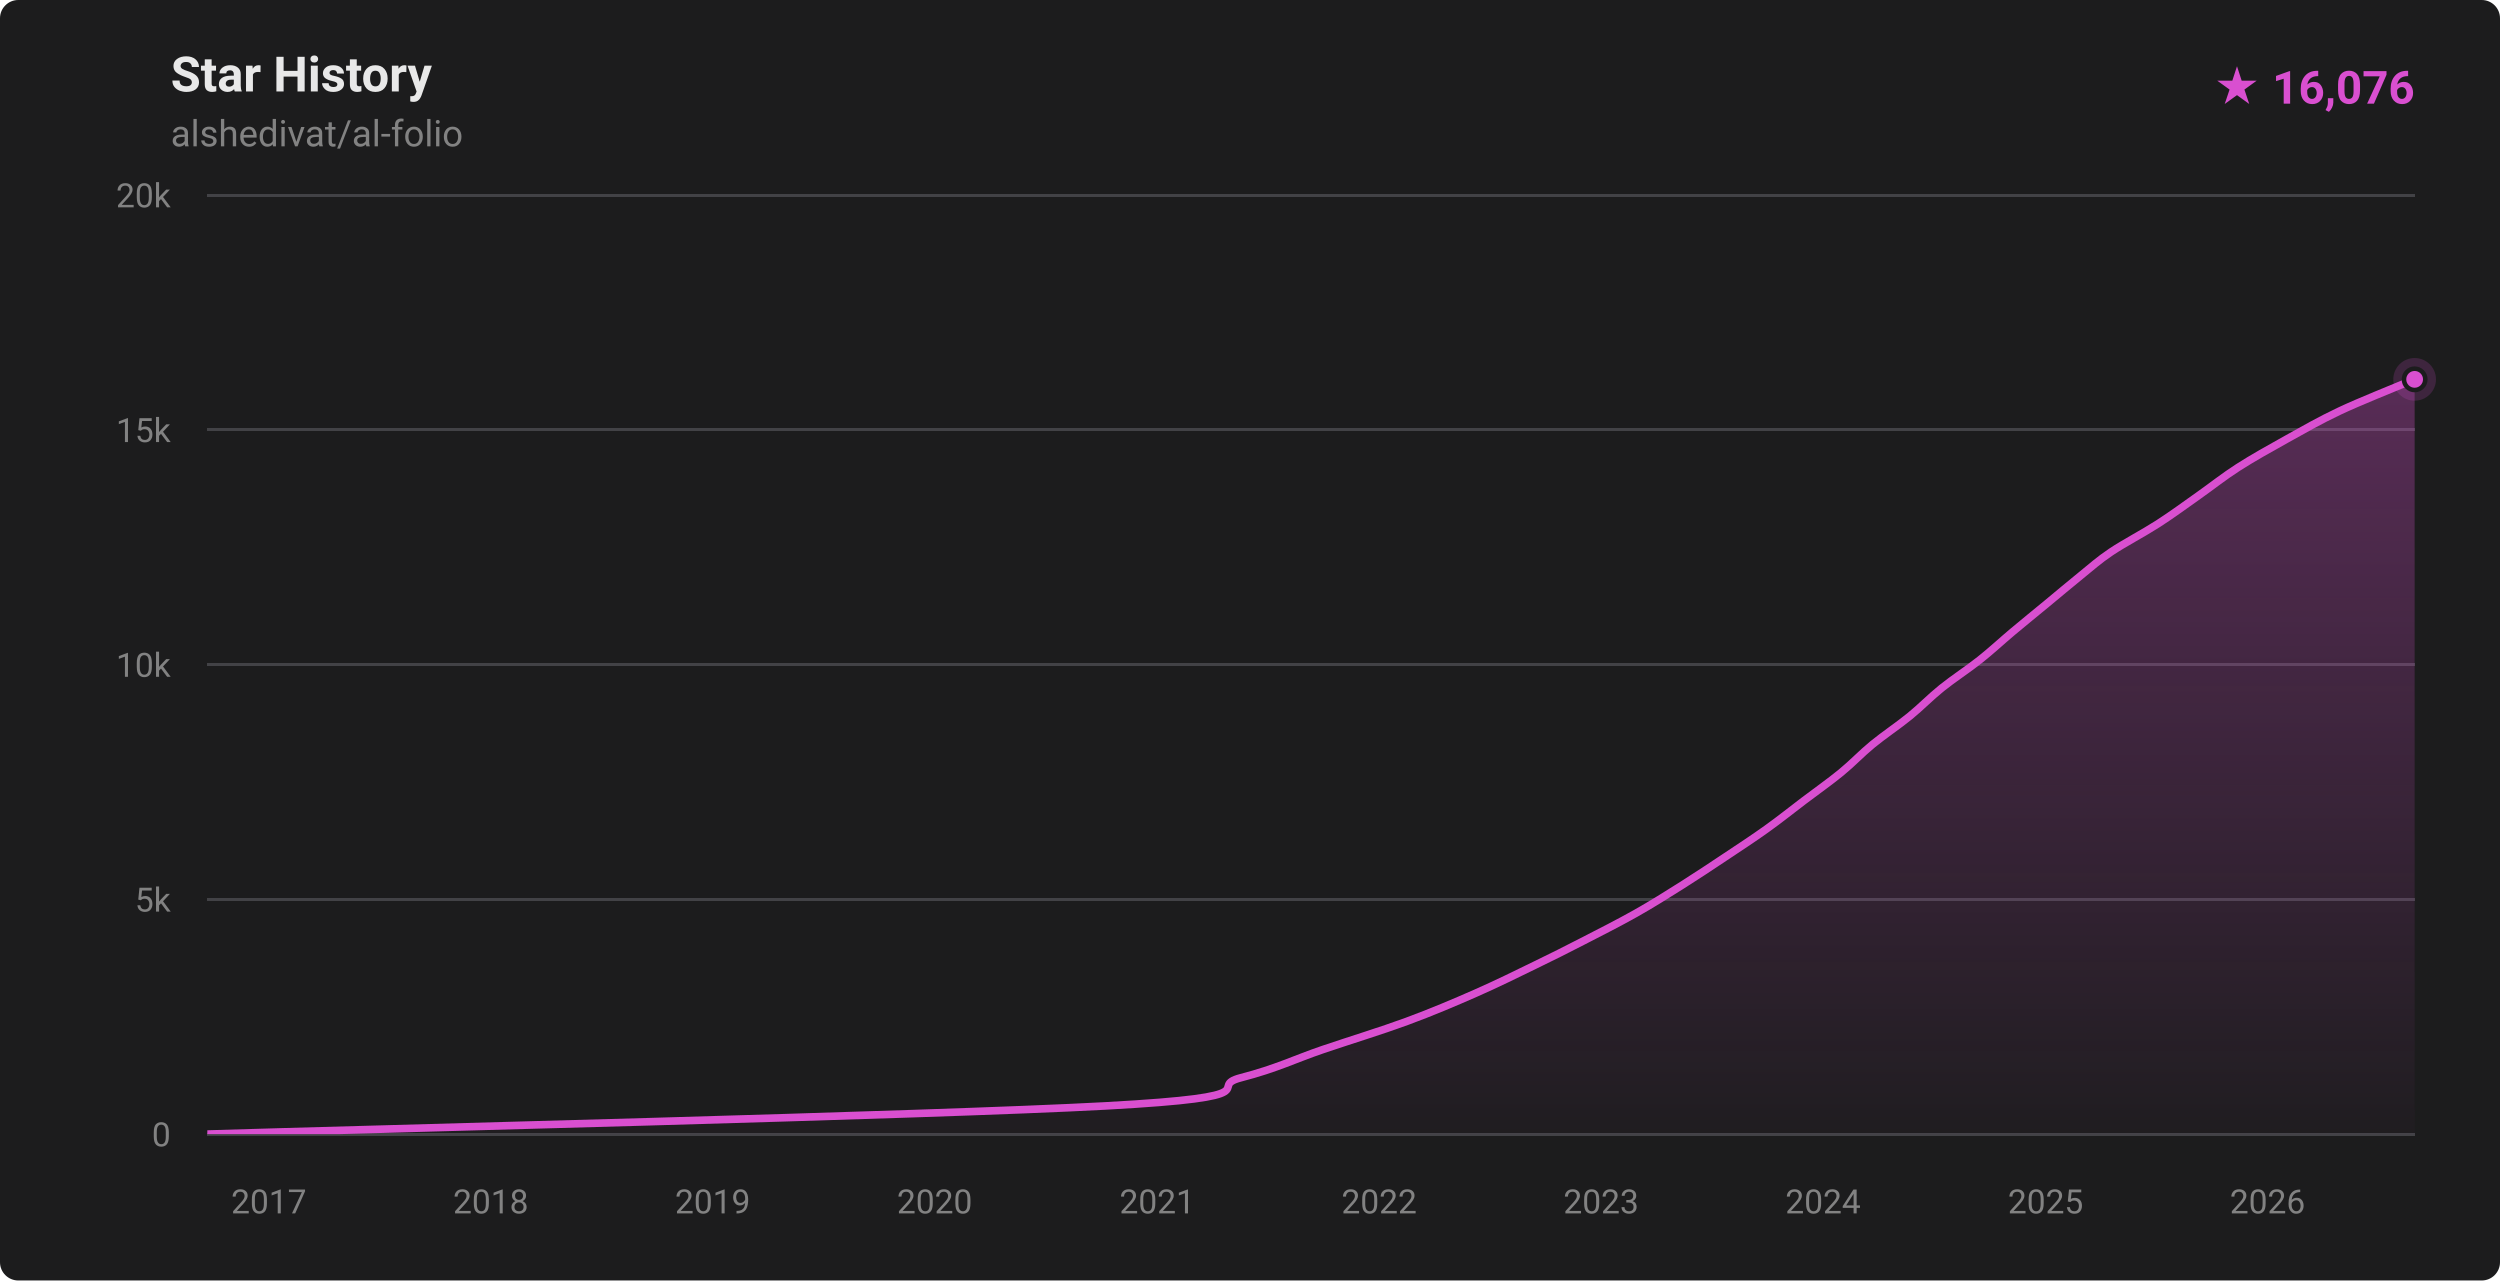
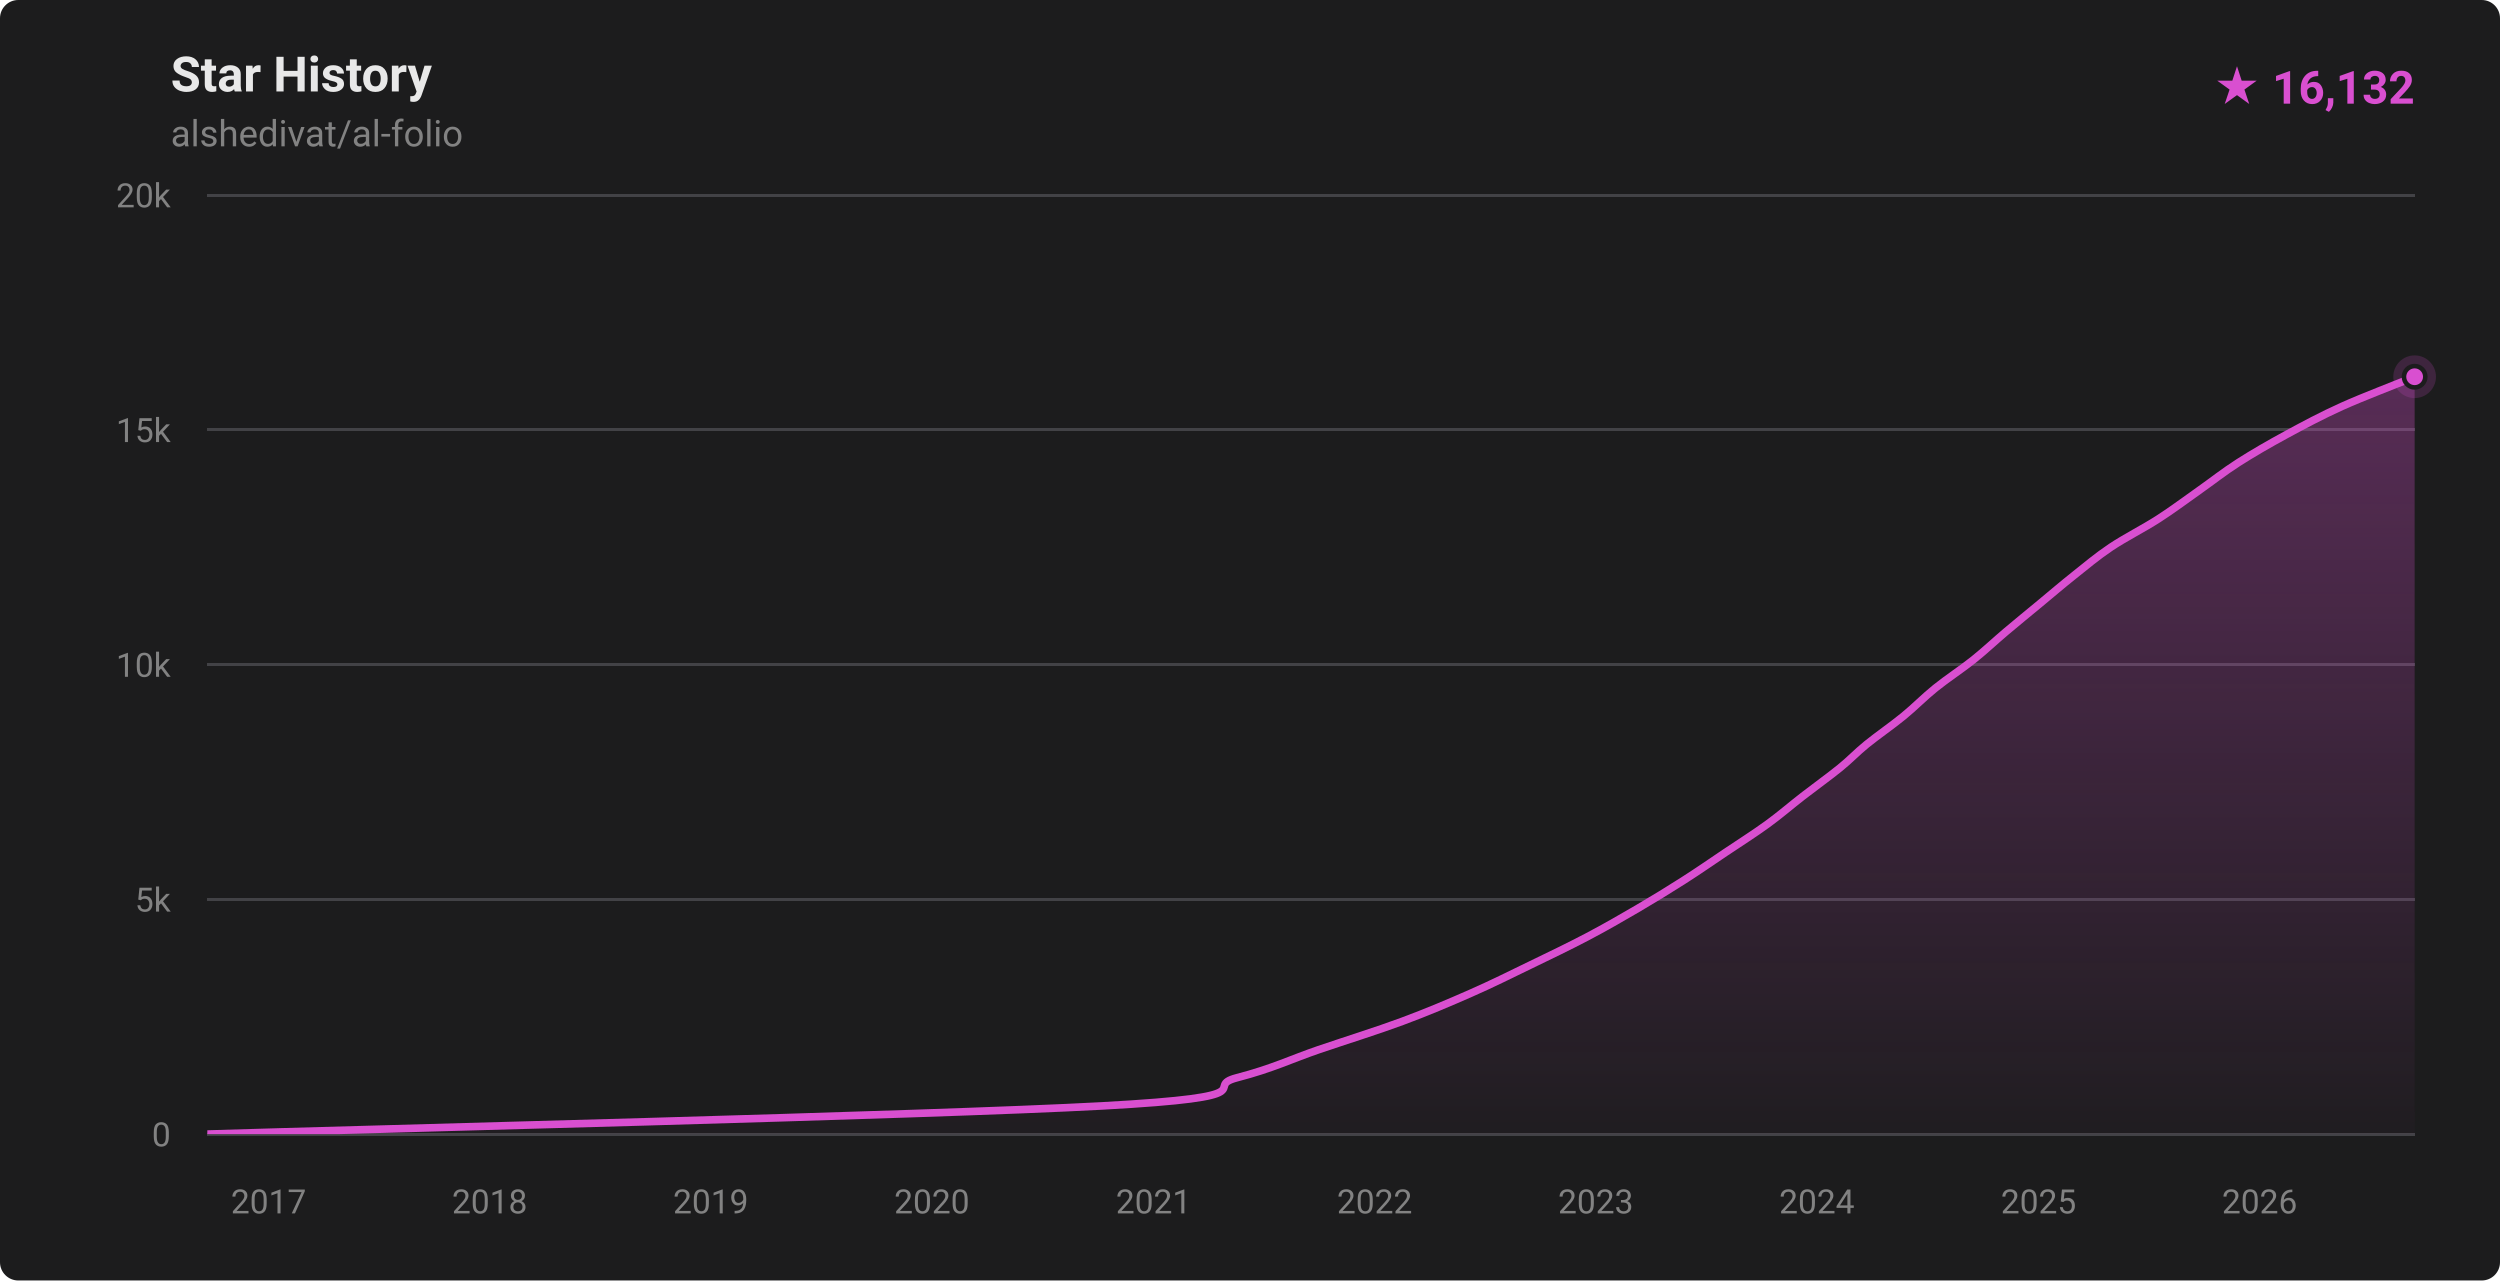
- <svg xmlns="http://www.w3.org/2000/svg" width="820" height="420" viewBox="0 0 820 420" role="img" aria-label="Star history for alshedivat/al-folio: 16076 stars">
+ <svg xmlns="http://www.w3.org/2000/svg" width="820" height="420" viewBox="0 0 820 420" role="img" aria-label="Star history for alshedivat/al-folio: 16132 stars">
  <defs>
    <linearGradient id="fill-dark" x1="0" y1="0" x2="0" y2="1">
      <stop offset="0%" stop-color="rgba(217,79,208,0.32)" />
      <stop offset="100%" stop-color="rgba(217,79,208,0.02)" />
    </linearGradient>
    <clipPath id="plot-dark">
      <rect x="68" y="64" width="724" height="308" />
    </clipPath>
  </defs>
  <style>
    .ttl { font: 600 16px -apple-system,BlinkMacSystemFont,'Segoe UI',Roboto,'Helvetica Neue',Arial,sans-serif; fill: #e8e8e8; }
    .sub { font: 400 12px -apple-system,BlinkMacSystemFont,'Segoe UI',Roboto,'Helvetica Neue',Arial,sans-serif; fill: #828282; }
    .ax  { font: 400 11px -apple-system,BlinkMacSystemFont,'Segoe UI',Roboto,'Helvetica Neue',Arial,sans-serif; fill: #828282; }
    .tot { font: 700 15px -apple-system,BlinkMacSystemFont,'Segoe UI',Roboto,'Helvetica Neue',Arial,sans-serif; fill: #d94fd0; }
  </style>
  <rect width="820" height="420" fill="#1c1c1d" rx="6" />
  <text x="56" y="30" class="ttl">Star History</text>
  <text x="56" y="48" class="sub">alshedivat/al-folio</text>
-   <text x="792" y="34" text-anchor="end" class="tot">★ 16,076</text>
+   <text x="792" y="34" text-anchor="end" class="tot">★ 16,132</text>
  <g stroke="#424246" stroke-width="1" shape-rendering="crispEdges">
    <line x1="68" y1="372.00" x2="792" y2="372.00" />
    <line x1="68" y1="295.00" x2="792" y2="295.00" />
    <line x1="68" y1="218.00" x2="792" y2="218.00" />
    <line x1="68" y1="141.00" x2="792" y2="141.00" />
    <line x1="68" y1="64.00" x2="792" y2="64.00" />
  </g>
  <g>
    <text x="56" y="376.00" text-anchor="end" class="ax">0</text>
    <text x="56" y="299.00" text-anchor="end" class="ax">5k</text>
    <text x="56" y="222.00" text-anchor="end" class="ax">10k</text>
    <text x="56" y="145.00" text-anchor="end" class="ax">15k</text>
    <text x="56" y="68.00" text-anchor="end" class="ax">20k</text>
  </g>
  <g>
-     <text x="88.17" y="398" text-anchor="middle" class="ax">2017</text>
-     <text x="160.97" y="398" text-anchor="middle" class="ax">2018</text>
-     <text x="233.76" y="398" text-anchor="middle" class="ax">2019</text>
-     <text x="306.56" y="398" text-anchor="middle" class="ax">2020</text>
-     <text x="379.56" y="398" text-anchor="middle" class="ax">2021</text>
-     <text x="452.36" y="398" text-anchor="middle" class="ax">2022</text>
-     <text x="525.16" y="398" text-anchor="middle" class="ax">2023</text>
-     <text x="597.95" y="398" text-anchor="middle" class="ax">2024</text>
-     <text x="670.95" y="398" text-anchor="middle" class="ax">2025</text>
-     <text x="743.75" y="398" text-anchor="middle" class="ax">2026</text>
+     <text x="88.09" y="398" text-anchor="middle" class="ax">2017</text>
+     <text x="160.61" y="398" text-anchor="middle" class="ax">2018</text>
+     <text x="233.13" y="398" text-anchor="middle" class="ax">2019</text>
+     <text x="305.65" y="398" text-anchor="middle" class="ax">2020</text>
+     <text x="378.36" y="398" text-anchor="middle" class="ax">2021</text>
+     <text x="450.88" y="398" text-anchor="middle" class="ax">2022</text>
+     <text x="523.40" y="398" text-anchor="middle" class="ax">2023</text>
+     <text x="595.92" y="398" text-anchor="middle" class="ax">2024</text>
+     <text x="668.64" y="398" text-anchor="middle" class="ax">2025</text>
+     <text x="741.16" y="398" text-anchor="middle" class="ax">2026</text>
  </g>
  <g clip-path="url(#plot-dark)">
-     <path d="M 68.00,371.98 C 117.11,370.44 306.14,365.82 362.64,362.74 C 419.14,359.66 395.14,356.58 407.01,353.50 C 418.89,350.42 424.80,347.34 433.87,344.26 C 442.93,341.18 453.05,338.10 461.41,335.02 C 469.76,331.94 476.97,328.86 483.99,325.78 C 491.01,322.70 497.71,319.37 503.53,316.54 C 509.35,313.72 513.44,311.67 518.93,308.84 C 524.42,306.02 531.02,302.68 536.48,299.60 C 541.94,296.52 546.80,293.44 551.69,290.36 C 556.58,287.28 561.19,284.20 565.82,281.12 C 570.45,278.04 575.16,274.96 579.46,271.88 C 583.77,268.80 587.59,265.72 591.66,262.64 C 595.72,259.56 600.11,256.48 603.87,253.40 C 607.63,250.32 610.45,247.24 614.20,244.16 C 617.96,241.08 622.60,238.00 626.38,234.92 C 630.16,231.84 633.06,228.76 636.89,225.68 C 640.72,222.60 645.49,219.52 649.37,216.44 C 653.25,213.36 656.52,210.28 660.19,207.20 C 663.86,204.12 667.67,201.04 671.40,197.96 C 675.13,194.88 679.06,191.55 682.57,188.72 C 686.08,185.90 688.24,183.85 692.45,181.02 C 696.66,178.20 703.06,174.86 707.84,171.78 C 712.62,168.70 716.75,165.62 721.13,162.54 C 725.51,159.46 729.31,156.38 734.11,153.30 C 738.92,150.22 744.43,147.14 749.97,144.06 C 755.51,140.98 760.84,137.90 767.37,134.82 C 773.89,131.74 785.03,127.32 789.13,125.58 C 793.24,123.85 791.52,124.62 792.00,124.43 L 792.00,372.00 L 68.00,372.00 Z" fill="url(#fill-dark)" />
-     <path d="M 68.00,371.98 C 117.11,370.44 306.14,365.82 362.64,362.74 C 419.14,359.66 395.14,356.58 407.01,353.50 C 418.89,350.42 424.80,347.34 433.87,344.26 C 442.93,341.18 453.05,338.10 461.41,335.02 C 469.76,331.94 476.97,328.86 483.99,325.78 C 491.01,322.70 497.71,319.37 503.53,316.54 C 509.35,313.72 513.44,311.67 518.93,308.84 C 524.42,306.02 531.02,302.68 536.48,299.60 C 541.94,296.52 546.80,293.44 551.69,290.36 C 556.58,287.28 561.19,284.20 565.82,281.12 C 570.45,278.04 575.16,274.96 579.46,271.88 C 583.77,268.80 587.59,265.72 591.66,262.64 C 595.72,259.56 600.11,256.48 603.87,253.40 C 607.63,250.32 610.45,247.24 614.20,244.16 C 617.96,241.08 622.60,238.00 626.38,234.92 C 630.16,231.84 633.06,228.76 636.89,225.68 C 640.72,222.60 645.49,219.52 649.37,216.44 C 653.25,213.36 656.52,210.28 660.19,207.20 C 663.86,204.12 667.67,201.04 671.40,197.96 C 675.13,194.88 679.06,191.55 682.57,188.72 C 686.08,185.90 688.24,183.85 692.45,181.02 C 696.66,178.20 703.06,174.86 707.84,171.78 C 712.62,168.70 716.75,165.62 721.13,162.54 C 725.51,159.46 729.31,156.38 734.11,153.30 C 738.92,150.22 744.43,147.14 749.97,144.06 C 755.51,140.98 760.84,137.90 767.37,134.82 C 773.89,131.74 785.03,127.32 789.13,125.58 C 793.24,123.85 791.52,124.62 792.00,124.43" fill="none" stroke="#d94fd0" stroke-width="2.5" stroke-linecap="round" stroke-linejoin="round" />
+     <path d="M 68.00,371.98 C 116.92,370.44 305.22,365.82 361.51,362.74 C 417.79,359.66 393.86,356.58 405.72,353.50 C 417.57,350.42 423.60,347.34 432.63,344.26 C 441.66,341.18 451.60,338.10 459.90,335.02 C 468.20,331.94 475.42,328.86 482.42,325.78 C 489.43,322.70 495.57,319.62 501.93,316.54 C 508.29,313.46 514.72,310.38 520.57,307.30 C 526.42,304.22 531.77,301.14 537.04,298.06 C 542.30,294.98 547.33,291.90 552.15,288.82 C 556.98,285.74 561.40,282.66 565.99,279.58 C 570.58,276.50 575.44,273.42 579.68,270.34 C 583.92,267.26 587.43,264.18 591.41,261.10 C 595.38,258.02 600.04,254.69 603.51,251.86 C 606.98,249.04 608.77,246.99 612.23,244.16 C 615.70,241.34 620.55,238.00 624.31,234.92 C 628.08,231.84 631.00,228.76 634.82,225.68 C 638.64,222.60 643.38,219.52 647.24,216.44 C 651.09,213.36 654.31,210.28 657.96,207.20 C 661.60,204.12 665.39,201.04 669.11,197.96 C 672.83,194.88 676.41,191.80 680.29,188.72 C 684.17,185.64 687.77,182.56 692.37,179.48 C 696.97,176.40 703.09,173.32 707.88,170.24 C 712.67,167.16 716.73,164.08 721.11,161.00 C 725.49,157.92 729.33,154.84 734.14,151.76 C 738.95,148.68 744.29,145.60 749.97,142.52 C 755.65,139.44 761.38,136.36 768.20,133.28 C 775.03,130.20 786.93,125.66 790.90,124.04 C 794.86,122.43 791.82,123.65 792.00,123.57 L 792.00,372.00 L 68.00,372.00 Z" fill="url(#fill-dark)" />
+     <path d="M 68.00,371.98 C 116.92,370.44 305.22,365.82 361.51,362.74 C 417.79,359.66 393.86,356.58 405.72,353.50 C 417.57,350.42 423.60,347.34 432.63,344.26 C 441.66,341.18 451.60,338.10 459.90,335.02 C 468.20,331.94 475.42,328.86 482.42,325.78 C 489.43,322.70 495.57,319.62 501.93,316.54 C 508.29,313.46 514.72,310.38 520.57,307.30 C 526.42,304.22 531.77,301.14 537.04,298.06 C 542.30,294.98 547.33,291.90 552.15,288.82 C 556.98,285.74 561.40,282.66 565.99,279.58 C 570.58,276.50 575.44,273.42 579.68,270.34 C 583.92,267.26 587.43,264.18 591.41,261.10 C 595.38,258.02 600.04,254.69 603.51,251.86 C 606.98,249.04 608.77,246.99 612.23,244.16 C 615.70,241.34 620.55,238.00 624.31,234.92 C 628.08,231.84 631.00,228.76 634.82,225.68 C 638.64,222.60 643.38,219.52 647.24,216.44 C 651.09,213.36 654.31,210.28 657.96,207.20 C 661.60,204.12 665.39,201.04 669.11,197.96 C 672.83,194.88 676.41,191.80 680.29,188.72 C 684.17,185.64 687.77,182.56 692.37,179.48 C 696.97,176.40 703.09,173.32 707.88,170.24 C 712.67,167.16 716.73,164.08 721.11,161.00 C 725.49,157.92 729.33,154.84 734.14,151.76 C 738.95,148.68 744.29,145.60 749.97,142.52 C 755.65,139.44 761.38,136.36 768.20,133.28 C 775.03,130.20 786.93,125.66 790.90,124.04 C 794.86,122.43 791.82,123.65 792.00,123.57" fill="none" stroke="#d94fd0" stroke-width="2.5" stroke-linecap="round" stroke-linejoin="round" />
  </g>
-   <circle cx="792.00" cy="124.43" r="7" fill="#d94fd0" opacity="0.18" />
-   <circle cx="792.00" cy="124.43" r="3.5" fill="#d94fd0" stroke="#1c1c1d" stroke-width="1.5" />
+   <circle cx="792.00" cy="123.57" r="7" fill="#d94fd0" opacity="0.18" />
+   <circle cx="792.00" cy="123.57" r="3.5" fill="#d94fd0" stroke="#1c1c1d" stroke-width="1.5" />
</svg>
